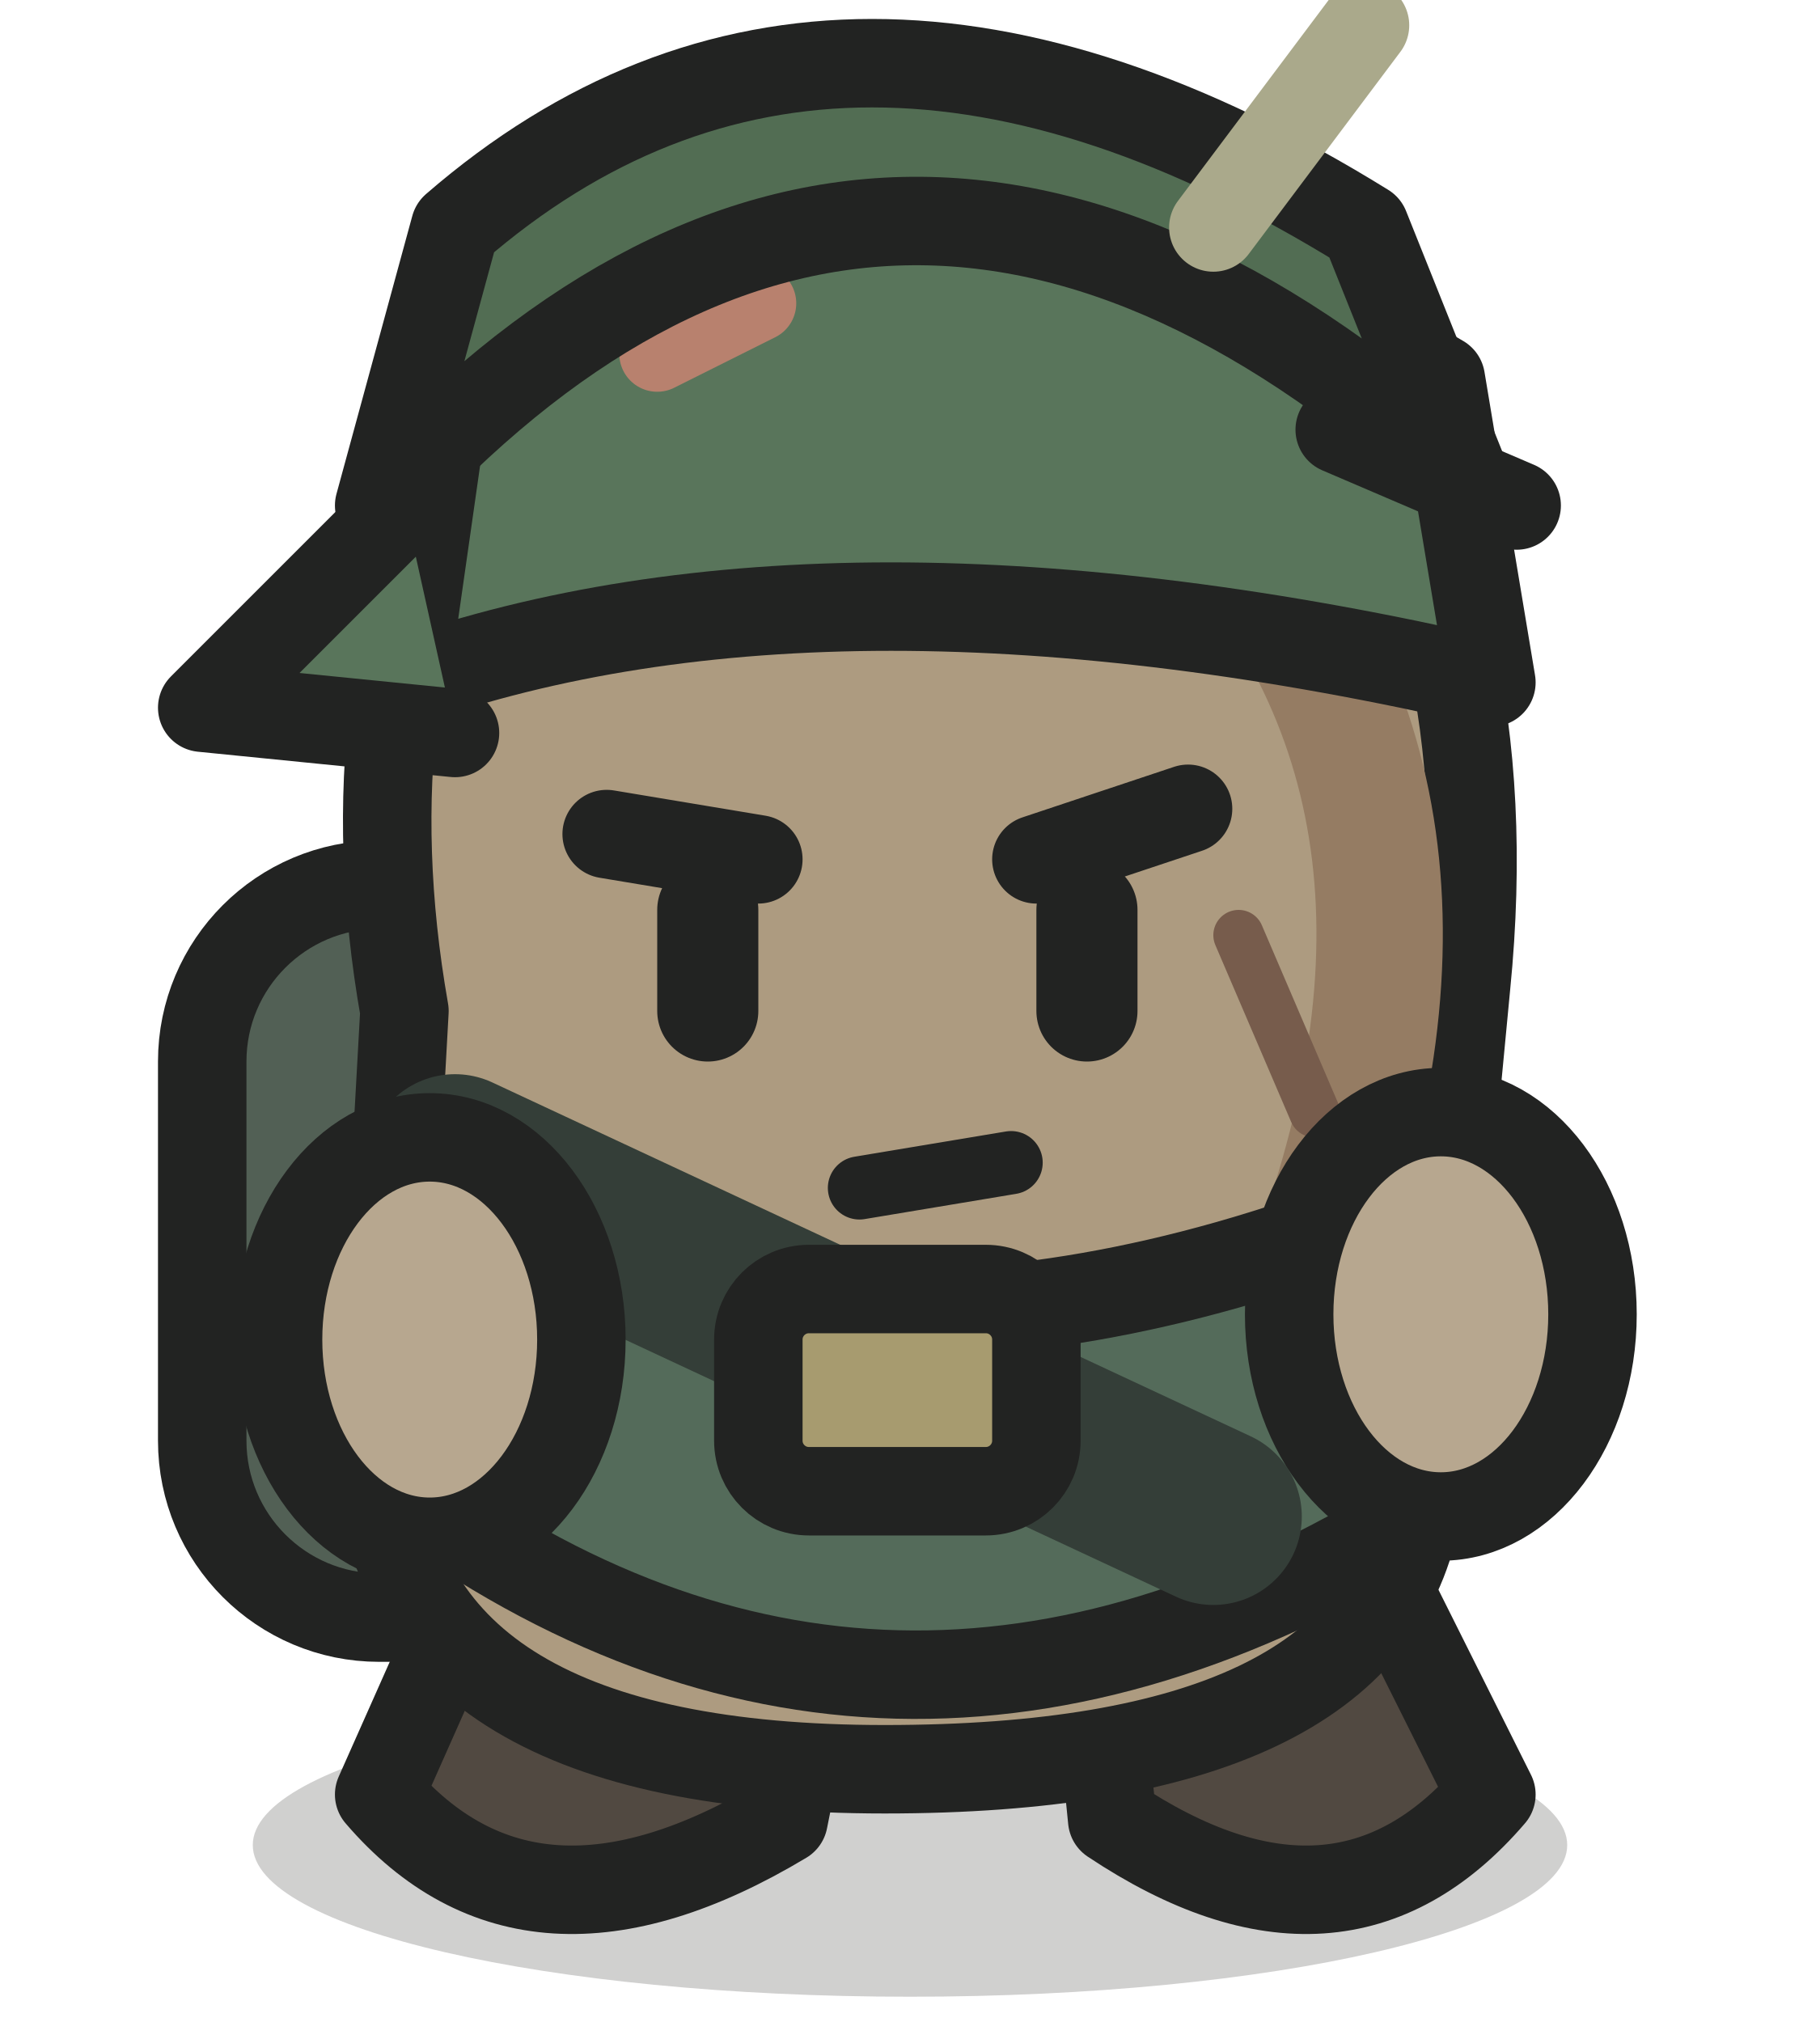
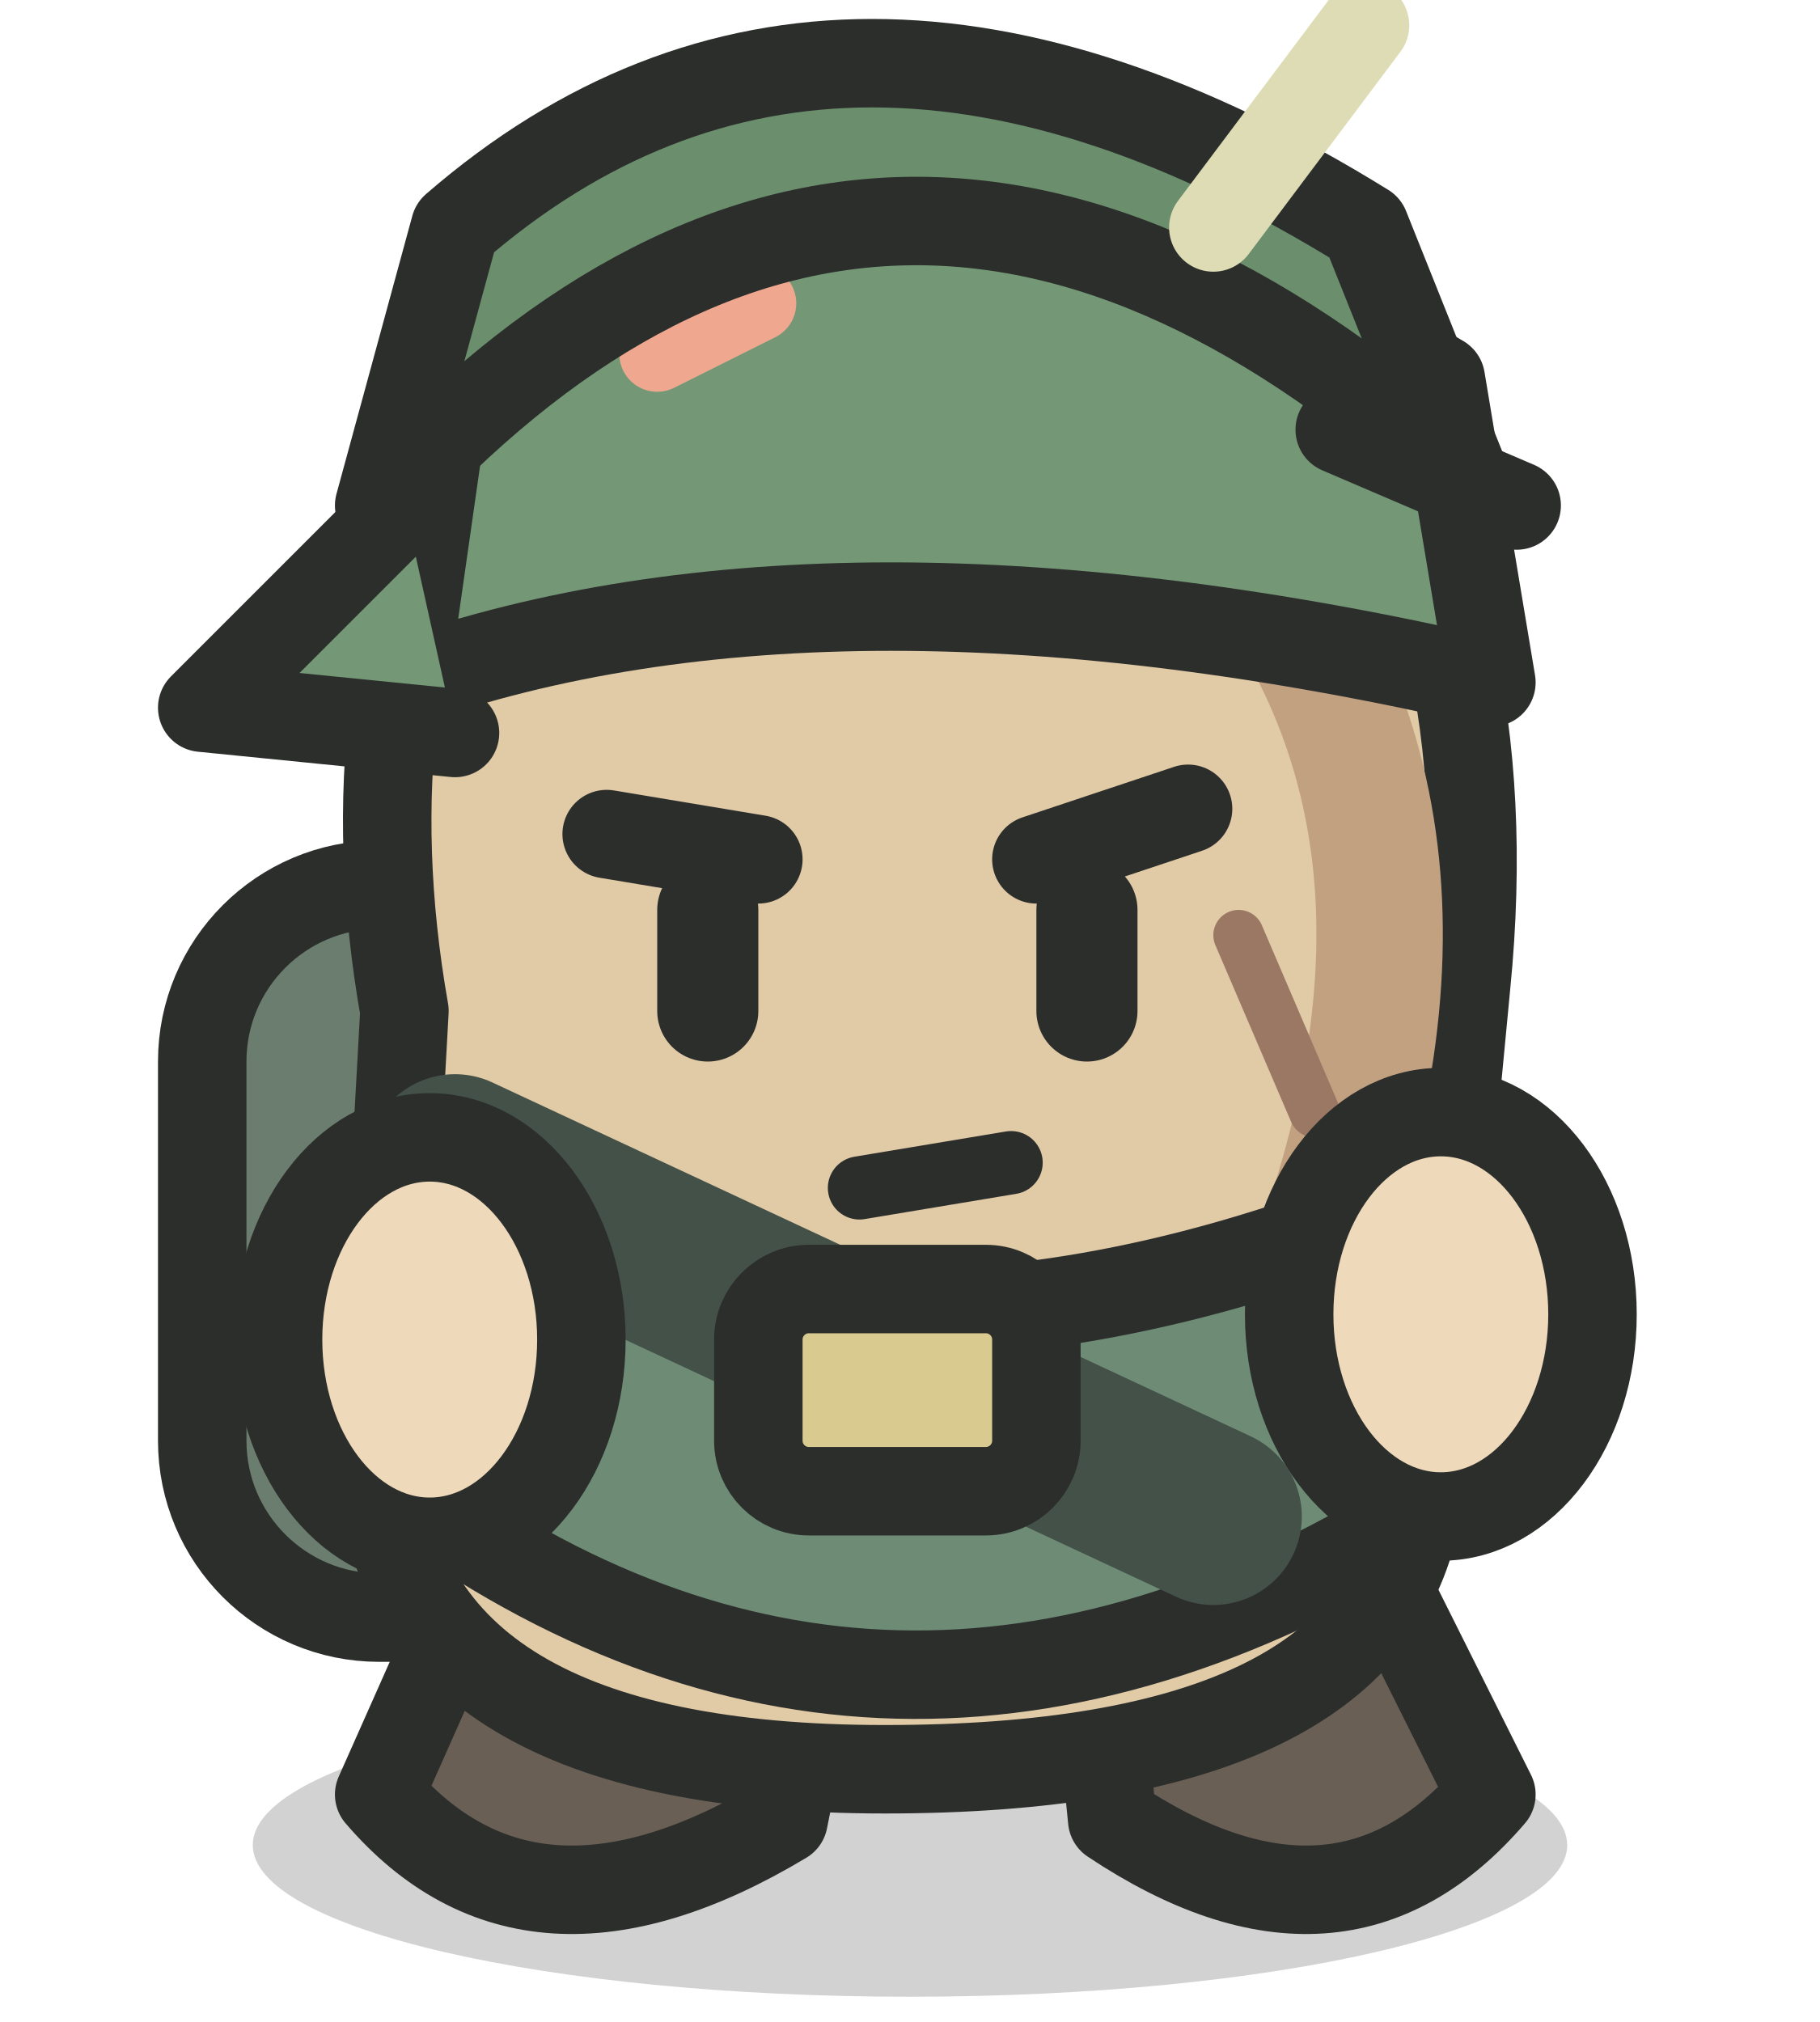
<svg xmlns="http://www.w3.org/2000/svg" width="72" height="80" viewBox="0 0 72 80">
-   <g stroke="#222322" stroke-width="3.5" stroke-linecap="round" stroke-linejoin="round">
-     <ellipse cx="36" cy="73" rx="26" ry="6" fill="#2a2725" opacity=".22" stroke="none" />
-     <path d="M19 62l-4 9q6 7 16 1l2-10m10 0 1 10q9 6 15-1l-5-10" fill="#514941" />
-     <rect x="8" y="35" width="18" height="29" rx="7" fill="#526055" />
-     <path d="M16 40C13 23 20 9 35 8s25 11 23 31l-2 21q-2 10-21 10T15 58Z" fill="#ad9b80" />
-     <path d="M47 19q12 12 5 31" stroke="#957c63" stroke-width="5" fill="none" />
-     <path d="M16 47q18 10 41 0l-1 13q-21 13-40-1Z" fill="#546b5a" />
-     <path d="m18 46 30 14" stroke="#343e38" stroke-width="7" />
-     <rect x="30" y="51" width="11" height="8" rx="2" fill="#a79b6f" />
-     <path d="M16 27q17-6 43 0l-2-12Q35 2 18 13Z" fill="#59755b" />
-     <path d="m16 20-8 8 10 1m35-12 7 3" fill="#59755b" />
+   <g stroke="#2c2e2c" stroke-width="3.5" stroke-linecap="round" stroke-linejoin="round">
+     <ellipse cx="36" cy="73" rx="26" ry="6" fill="#373330" opacity=".22" stroke="none" />
+     <path d="M19 62l-4 9q6 7 16 1l2-10m10 0 1 10q9 6 15-1l-5-10" fill="#695f54" />
+     <rect x="8" y="35" width="18" height="29" rx="7" fill="#6b7d6e" />
+     <path d="M16 40C13 23 20 9 35 8s25 11 23 31l-2 21q-2 10-21 10T15 58Z" fill="#e1caa6" />
+     <path d="M47 19q12 12 5 31" stroke="#c2a181" stroke-width="5" fill="none" />
+     <path d="M16 47q18 10 41 0l-1 13q-21 13-40-1Z" fill="#6d8b75" />
+     <path d="m18 46 30 14" stroke="#445149" stroke-width="7" />
+     <rect x="30" y="51" width="11" height="8" rx="2" fill="#d9ca90" />
+     <path d="M16 27q17-6 43 0l-2-12Q35 2 18 13Z" fill="#749876" />
+     <path d="m16 20-8 8 10 1m35-12 7 3" fill="#749876" />
    <path d="m24 33 6 1m11 0 6-2" />
    <path d="M28 36v4m15-4v4" stroke-width="4" />
    <path d="m34 47 6-1" stroke-width="2.5" />
-     <path d="m49 37 3 7" stroke="#775c4c" stroke-width="2" />
-     <ellipse cx="17" cy="53" rx="6" ry="8" fill="#b7a78f" />
-     <ellipse cx="57" cy="52" rx="6" ry="8" fill="#b7a78f" />
-     <path d="m26 14 4-2" stroke="#b8816e" stroke-width="3" />
-     <path d="M15 20Q35-2 58 19l-4-10Q33-4 18 9Z" fill="#526d53" />
-     <path d="M48 9l6-8" stroke="#aaa98b" />
+     <path d="m49 37 3 7" stroke="#9b7863" stroke-width="2" />
+     <ellipse cx="17" cy="53" rx="6" ry="8" fill="#eed9ba" />
+     <ellipse cx="57" cy="52" rx="6" ry="8" fill="#eed9ba" />
+     <path d="m26 14 4-2" stroke="#efa88f" stroke-width="3" />
+     <path d="M15 20Q35-2 58 19l-4-10Q33-4 18 9Z" fill="#6b8e6c" />
+     <path d="M48 9l6-8" stroke="#dddcb5" />
  </g>
</svg>
